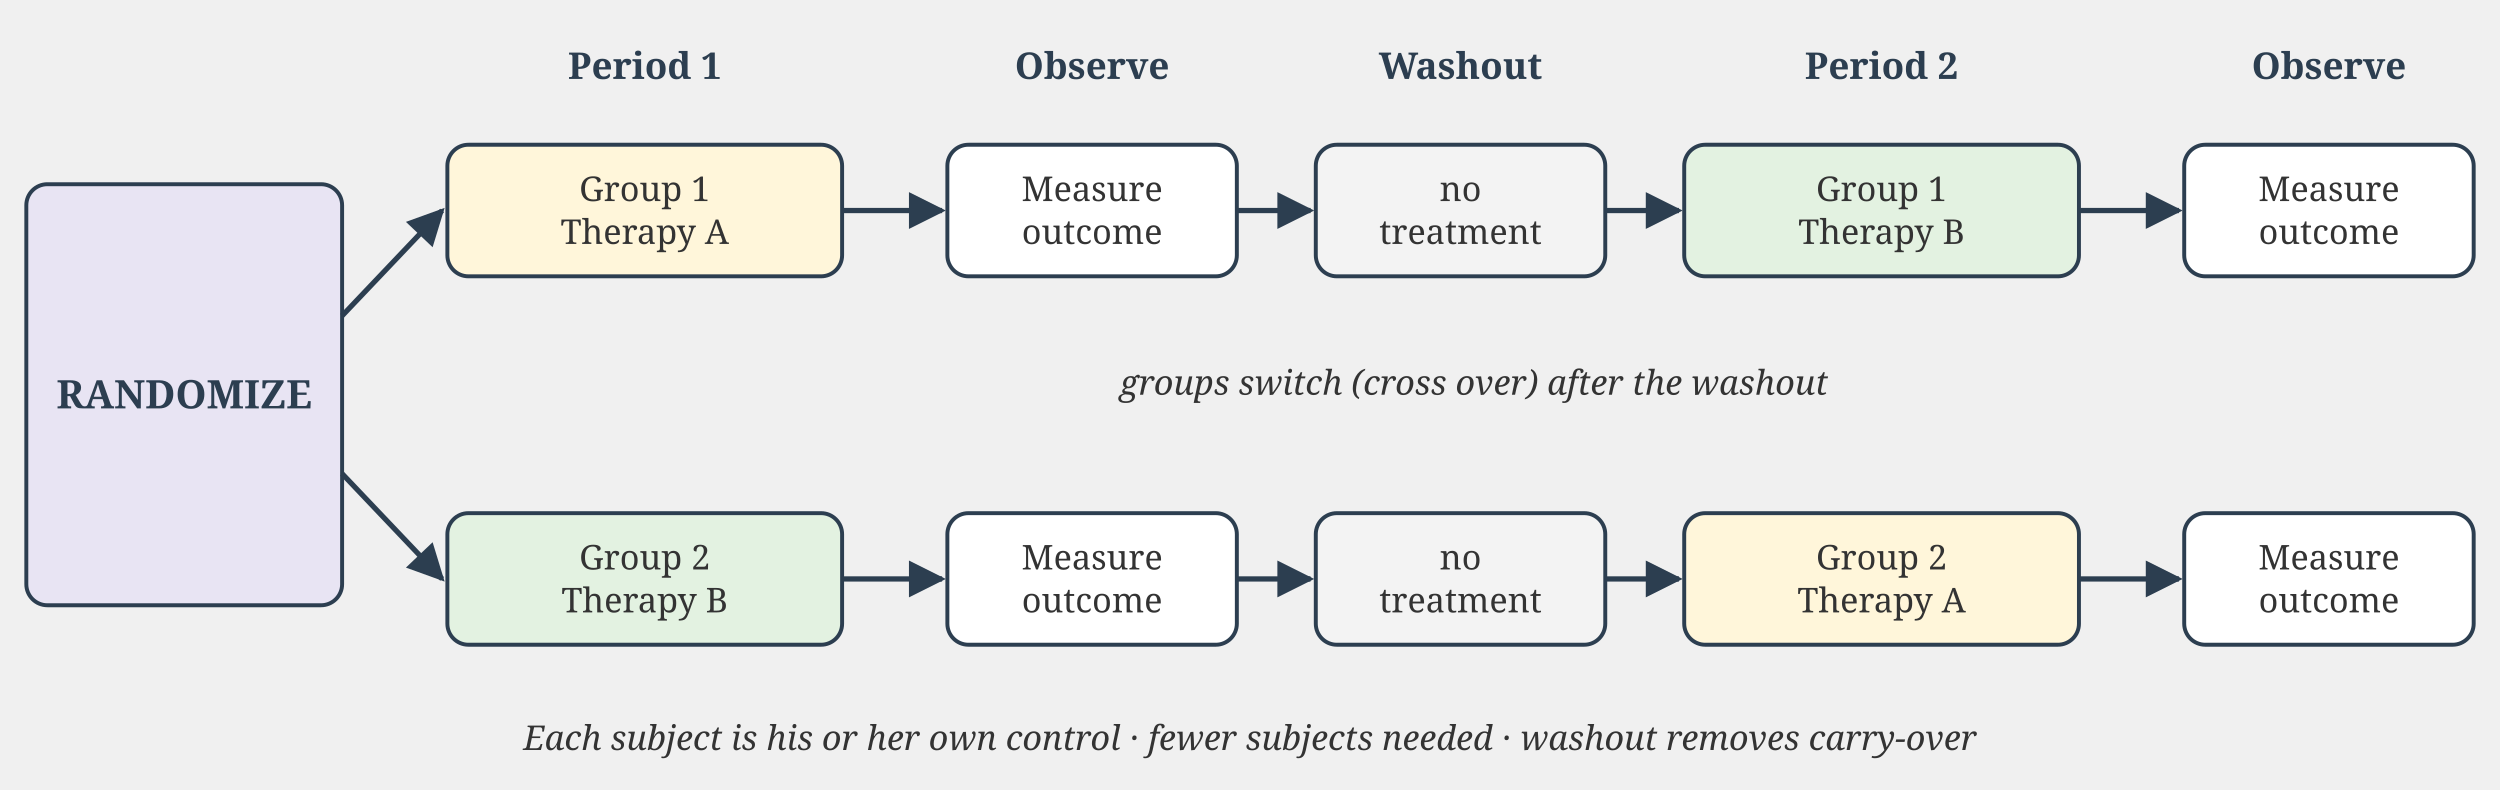
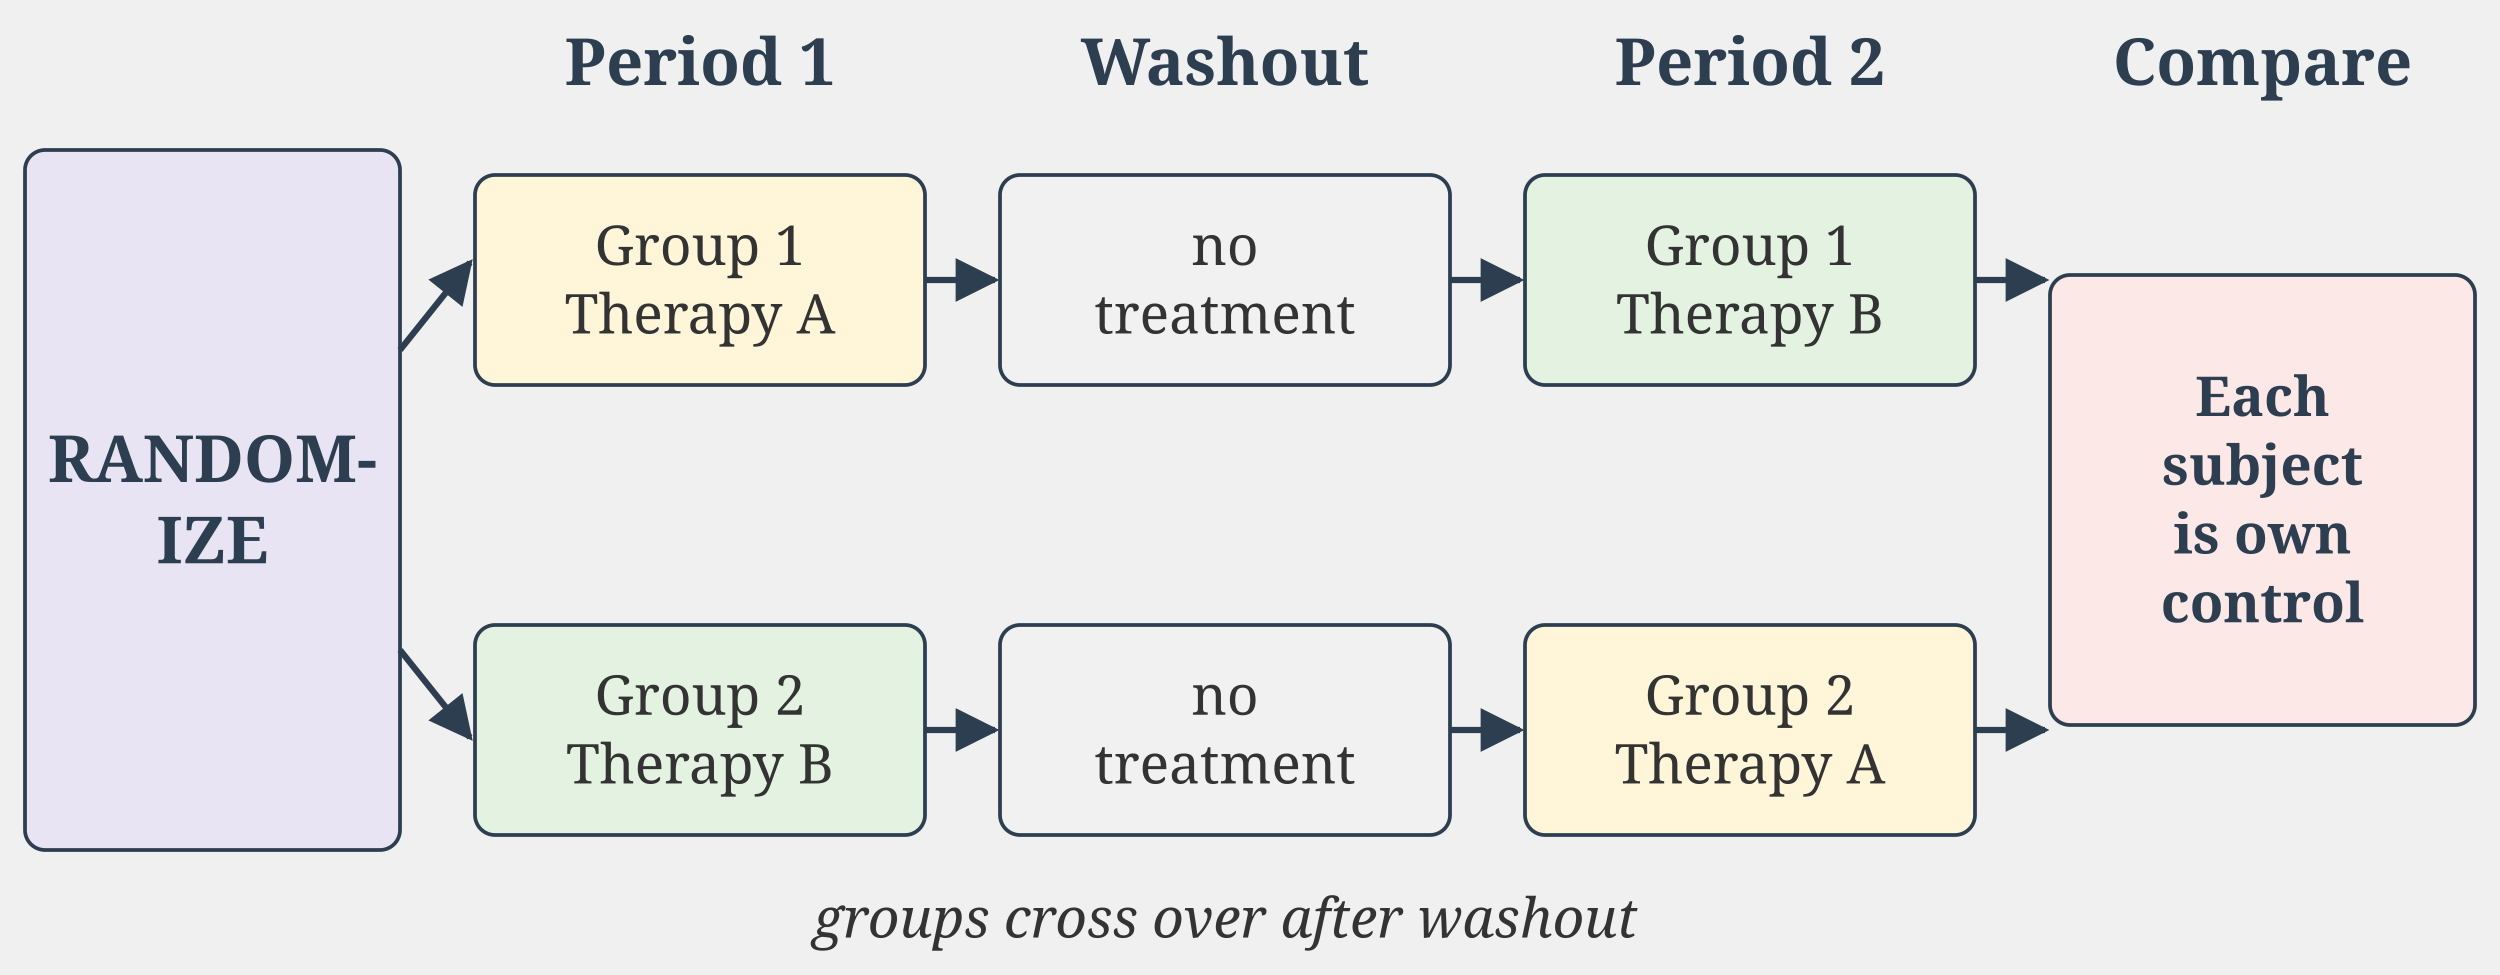
- <svg xmlns="http://www.w3.org/2000/svg" width="950" height="300" viewBox="0 0 950 300" role="img" aria-labelledby="title desc">
+ <svg xmlns="http://www.w3.org/2000/svg" width="1000" height="390" viewBox="0 0 1000 390" role="img" aria-labelledby="title desc">
  <defs>
    <marker id="arr" viewBox="0 0 10 10" refX="9" refY="5" markerWidth="7" markerHeight="7" orient="auto-start-reverse">
      <path d="M0,0 L10,5 L0,10 z" fill="#2c3e50" />
    </marker>
  </defs>
-   <rect x="10" y="70" width="120" height="160" rx="8" fill="#E8E4F3" stroke="#2c3e50" stroke-width="1.5" />
-   <text x="70.0" y="155.2" text-anchor="middle" font-family="Georgia, serif" font-size="15" font-weight="bold" fill="#2c3e50">RANDOMIZE</text>
-   <line x1="130" y1="120" x2="168" y2="80" stroke="#2c3e50" stroke-width="2" marker-end="url(#arr)" />
-   <line x1="130" y1="180" x2="168" y2="220" stroke="#2c3e50" stroke-width="2" marker-end="url(#arr)" />
-   <text x="245.0" y="30" text-anchor="middle" font-family="Georgia, serif" font-size="14" font-weight="bold" fill="#2c3e50">Period 1</text>
-   <text x="415.0" y="30" text-anchor="middle" font-family="Georgia, serif" font-size="14" font-weight="bold" fill="#2c3e50">Observe</text>
-   <text x="555.0" y="30" text-anchor="middle" font-family="Georgia, serif" font-size="14" font-weight="bold" fill="#2c3e50">Washout</text>
-   <text x="715.0" y="30" text-anchor="middle" font-family="Georgia, serif" font-size="14" font-weight="bold" fill="#2c3e50">Period 2</text>
-   <text x="885.0" y="30" text-anchor="middle" font-family="Georgia, serif" font-size="14" font-weight="bold" fill="#2c3e50">Observe</text>
-   <rect x="170" y="55" width="150" height="50" rx="8" fill="#FFF6DA" stroke="#2c3e50" stroke-width="1.5" />
-   <text x="245.0" y="76.4" text-anchor="middle" font-family="Georgia, serif" font-size="13" fill="#333">Group 1</text>
-   <text x="245.0" y="92.7" text-anchor="middle" font-family="Georgia, serif" font-size="13" fill="#333">Therapy A</text>
-   <line x1="320" y1="80" x2="358" y2="80" stroke="#2c3e50" stroke-width="2" marker-end="url(#arr)" />
-   <rect x="360" y="55" width="110" height="50" rx="8" fill="#ffffff" stroke="#2c3e50" stroke-width="1.5" />
-   <text x="415.0" y="76.4" text-anchor="middle" font-family="Georgia, serif" font-size="13" fill="#333">Measure</text>
-   <text x="415.0" y="92.7" text-anchor="middle" font-family="Georgia, serif" font-size="13" fill="#333">outcome</text>
-   <line x1="470" y1="80" x2="498" y2="80" stroke="#2c3e50" stroke-width="2" marker-end="url(#arr)" />
-   <rect x="500" y="55" width="110" height="50" rx="8" fill="#f3f3f3" stroke="#2c3e50" stroke-width="1.5" />
-   <text x="555.0" y="76.4" text-anchor="middle" font-family="Georgia, serif" font-size="13" fill="#333">no</text>
-   <text x="555.0" y="92.7" text-anchor="middle" font-family="Georgia, serif" font-size="13" fill="#333">treatment</text>
-   <line x1="610" y1="80" x2="638" y2="80" stroke="#2c3e50" stroke-width="2" marker-end="url(#arr)" />
-   <rect x="640" y="55" width="150" height="50" rx="8" fill="#E3F2E1" stroke="#2c3e50" stroke-width="1.5" />
-   <text x="715.0" y="76.4" text-anchor="middle" font-family="Georgia, serif" font-size="13" fill="#333">Group 1</text>
-   <text x="715.0" y="92.7" text-anchor="middle" font-family="Georgia, serif" font-size="13" fill="#333">Therapy B</text>
-   <line x1="790" y1="80" x2="828" y2="80" stroke="#2c3e50" stroke-width="2" marker-end="url(#arr)" />
-   <rect x="830" y="55" width="110" height="50" rx="8" fill="#ffffff" stroke="#2c3e50" stroke-width="1.5" />
-   <text x="885.0" y="76.4" text-anchor="middle" font-family="Georgia, serif" font-size="13" fill="#333">Measure</text>
-   <text x="885.0" y="92.7" text-anchor="middle" font-family="Georgia, serif" font-size="13" fill="#333">outcome</text>
-   <rect x="170" y="195" width="150" height="50" rx="8" fill="#E3F2E1" stroke="#2c3e50" stroke-width="1.5" />
-   <text x="245.0" y="216.4" text-anchor="middle" font-family="Georgia, serif" font-size="13" fill="#333">Group 2</text>
-   <text x="245.0" y="232.7" text-anchor="middle" font-family="Georgia, serif" font-size="13" fill="#333">Therapy B</text>
-   <line x1="320" y1="220" x2="358" y2="220" stroke="#2c3e50" stroke-width="2" marker-end="url(#arr)" />
-   <rect x="360" y="195" width="110" height="50" rx="8" fill="#ffffff" stroke="#2c3e50" stroke-width="1.5" />
-   <text x="415.0" y="216.4" text-anchor="middle" font-family="Georgia, serif" font-size="13" fill="#333">Measure</text>
-   <text x="415.0" y="232.7" text-anchor="middle" font-family="Georgia, serif" font-size="13" fill="#333">outcome</text>
-   <line x1="470" y1="220" x2="498" y2="220" stroke="#2c3e50" stroke-width="2" marker-end="url(#arr)" />
-   <rect x="500" y="195" width="110" height="50" rx="8" fill="#f3f3f3" stroke="#2c3e50" stroke-width="1.5" />
-   <text x="555.0" y="216.4" text-anchor="middle" font-family="Georgia, serif" font-size="13" fill="#333">no</text>
-   <text x="555.0" y="232.7" text-anchor="middle" font-family="Georgia, serif" font-size="13" fill="#333">treatment</text>
-   <line x1="610" y1="220" x2="638" y2="220" stroke="#2c3e50" stroke-width="2" marker-end="url(#arr)" />
-   <rect x="640" y="195" width="150" height="50" rx="8" fill="#FFF6DA" stroke="#2c3e50" stroke-width="1.5" />
-   <text x="715.0" y="216.4" text-anchor="middle" font-family="Georgia, serif" font-size="13" fill="#333">Group 2</text>
-   <text x="715.0" y="232.7" text-anchor="middle" font-family="Georgia, serif" font-size="13" fill="#333">Therapy A</text>
-   <line x1="790" y1="220" x2="828" y2="220" stroke="#2c3e50" stroke-width="2" marker-end="url(#arr)" />
-   <rect x="830" y="195" width="110" height="50" rx="8" fill="#ffffff" stroke="#2c3e50" stroke-width="1.5" />
-   <text x="885.0" y="216.4" text-anchor="middle" font-family="Georgia, serif" font-size="13" fill="#333">Measure</text>
-   <text x="885.0" y="232.7" text-anchor="middle" font-family="Georgia, serif" font-size="13" fill="#333">outcome</text>
-   <text x="560" y="150" text-anchor="middle" font-family="Georgia, serif" font-size="13" font-style="italic" fill="#333">groups switch (cross over) after the washout</text>
-   <text x="475" y="285" text-anchor="middle" font-family="Georgia, serif" font-size="13" font-style="italic" fill="#333">Each subject is his or her own control · fewer subjects needed · washout removes carry-over</text>
+   <rect x="10" y="60" width="150" height="280" rx="8" fill="#E8E4F3" stroke="#2c3e50" stroke-width="1.5" />
+   <text x="85.0" y="192.8" text-anchor="middle" font-family="Georgia, serif" font-size="26" font-weight="bold" fill="#2c3e50">RANDOM-</text>
+   <text x="85.0" y="225.3" text-anchor="middle" font-family="Georgia, serif" font-size="26" font-weight="bold" fill="#2c3e50">IZE</text>
+   <line x1="160" y1="140" x2="188" y2="105" stroke="#2c3e50" stroke-width="2.5" marker-end="url(#arr)" />
+   <line x1="160" y1="260" x2="188" y2="295" stroke="#2c3e50" stroke-width="2.5" marker-end="url(#arr)" />
+   <text x="280.0" y="34" text-anchor="middle" font-family="Georgia, serif" font-size="26" font-weight="bold" fill="#2c3e50">Period 1</text>
+   <text x="490.0" y="34" text-anchor="middle" font-family="Georgia, serif" font-size="26" font-weight="bold" fill="#2c3e50">Washout</text>
+   <text x="700.0" y="34" text-anchor="middle" font-family="Georgia, serif" font-size="26" font-weight="bold" fill="#2c3e50">Period 2</text>
+   <text x="905.0" y="34" text-anchor="middle" font-family="Georgia, serif" font-size="26" font-weight="bold" fill="#2c3e50">Compare</text>
+   <rect x="190" y="70" width="180" height="84" rx="8" fill="#FFF6DA" stroke="#2c3e50" stroke-width="1.5" />
+   <text x="280.0" y="106.0" text-anchor="middle" font-family="Georgia, serif" font-size="22" fill="#333">Group 1</text>
+   <text x="280.0" y="133.4" text-anchor="middle" font-family="Georgia, serif" font-size="22" fill="#333">Therapy A</text>
+   <line x1="370" y1="112" x2="398" y2="112" stroke="#2c3e50" stroke-width="2.5" marker-end="url(#arr)" />
+   <rect x="400" y="70" width="180" height="84" rx="8" fill="#f1f1f1" stroke="#2c3e50" stroke-width="1.5" />
+   <text x="490.0" y="106.0" text-anchor="middle" font-family="Georgia, serif" font-size="22" fill="#333">no</text>
+   <text x="490.0" y="133.4" text-anchor="middle" font-family="Georgia, serif" font-size="22" fill="#333">treatment</text>
+   <line x1="580" y1="112" x2="608" y2="112" stroke="#2c3e50" stroke-width="2.5" marker-end="url(#arr)" />
+   <rect x="610" y="70" width="180" height="84" rx="8" fill="#E3F2E1" stroke="#2c3e50" stroke-width="1.5" />
+   <text x="700.0" y="106.0" text-anchor="middle" font-family="Georgia, serif" font-size="22" fill="#333">Group 1</text>
+   <text x="700.0" y="133.4" text-anchor="middle" font-family="Georgia, serif" font-size="22" fill="#333">Therapy B</text>
+   <line x1="790" y1="112" x2="818" y2="112" stroke="#2c3e50" stroke-width="2.5" marker-end="url(#arr)" />
+   <rect x="190" y="250" width="180" height="84" rx="8" fill="#E3F2E1" stroke="#2c3e50" stroke-width="1.5" />
+   <text x="280.0" y="285.9" text-anchor="middle" font-family="Georgia, serif" font-size="22" fill="#333">Group 2</text>
+   <text x="280.0" y="313.4" text-anchor="middle" font-family="Georgia, serif" font-size="22" fill="#333">Therapy B</text>
+   <line x1="370" y1="292" x2="398" y2="292" stroke="#2c3e50" stroke-width="2.5" marker-end="url(#arr)" />
+   <rect x="400" y="250" width="180" height="84" rx="8" fill="#f1f1f1" stroke="#2c3e50" stroke-width="1.5" />
+   <text x="490.0" y="285.9" text-anchor="middle" font-family="Georgia, serif" font-size="22" fill="#333">no</text>
+   <text x="490.0" y="313.4" text-anchor="middle" font-family="Georgia, serif" font-size="22" fill="#333">treatment</text>
+   <line x1="580" y1="292" x2="608" y2="292" stroke="#2c3e50" stroke-width="2.5" marker-end="url(#arr)" />
+   <rect x="610" y="250" width="180" height="84" rx="8" fill="#FFF6DA" stroke="#2c3e50" stroke-width="1.5" />
+   <text x="700.0" y="285.9" text-anchor="middle" font-family="Georgia, serif" font-size="22" fill="#333">Group 2</text>
+   <text x="700.0" y="313.4" text-anchor="middle" font-family="Georgia, serif" font-size="22" fill="#333">Therapy A</text>
+   <line x1="790" y1="292" x2="818" y2="292" stroke="#2c3e50" stroke-width="2.5" marker-end="url(#arr)" />
+   <rect x="820" y="110" width="170" height="180" rx="8" fill="#FDE8E8" stroke="#2c3e50" stroke-width="1.5" />
+   <text x="905.0" y="166.4" text-anchor="middle" font-family="Georgia, serif" font-size="22" font-weight="bold" fill="#2c3e50">Each</text>
+   <text x="905.0" y="193.9" text-anchor="middle" font-family="Georgia, serif" font-size="22" font-weight="bold" fill="#2c3e50">subject</text>
+   <text x="905.0" y="221.4" text-anchor="middle" font-family="Georgia, serif" font-size="22" font-weight="bold" fill="#2c3e50">is own</text>
+   <text x="905.0" y="248.9" text-anchor="middle" font-family="Georgia, serif" font-size="22" font-weight="bold" fill="#2c3e50">control</text>
+   <text x="490" y="375" text-anchor="middle" font-family="Georgia, serif" font-size="22" font-style="italic" fill="#333">groups cross over after washout</text>
</svg>
